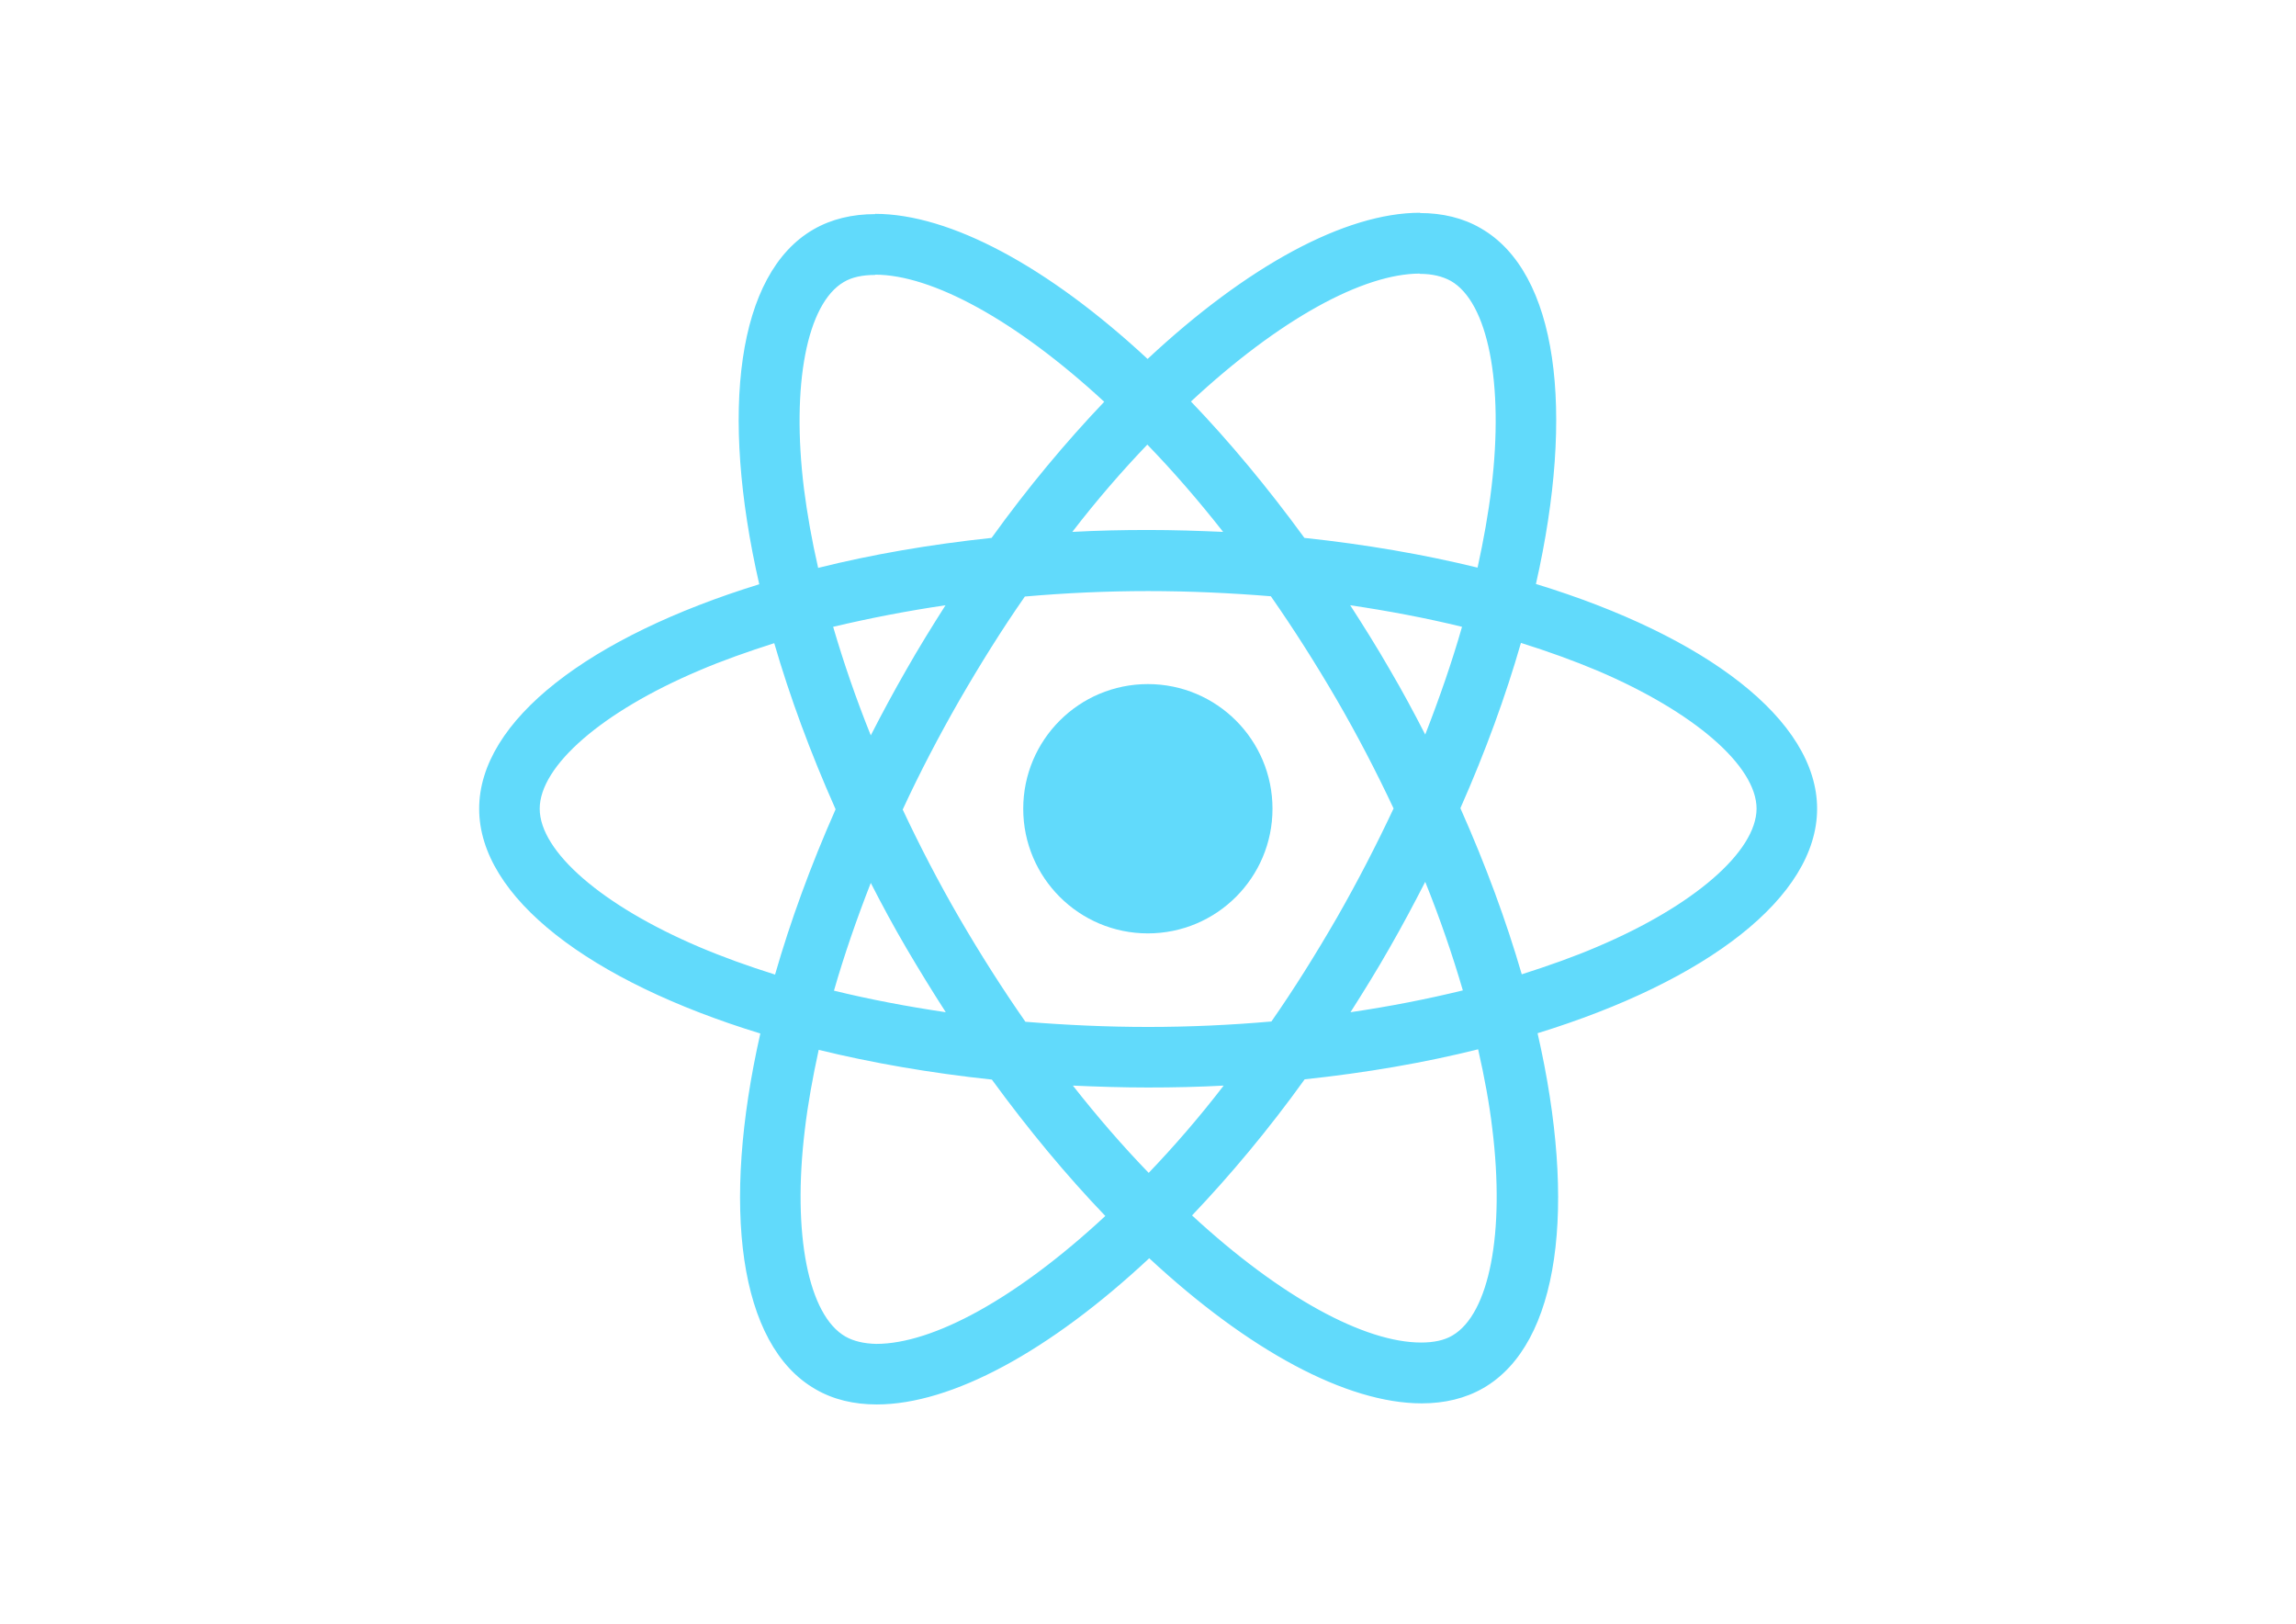
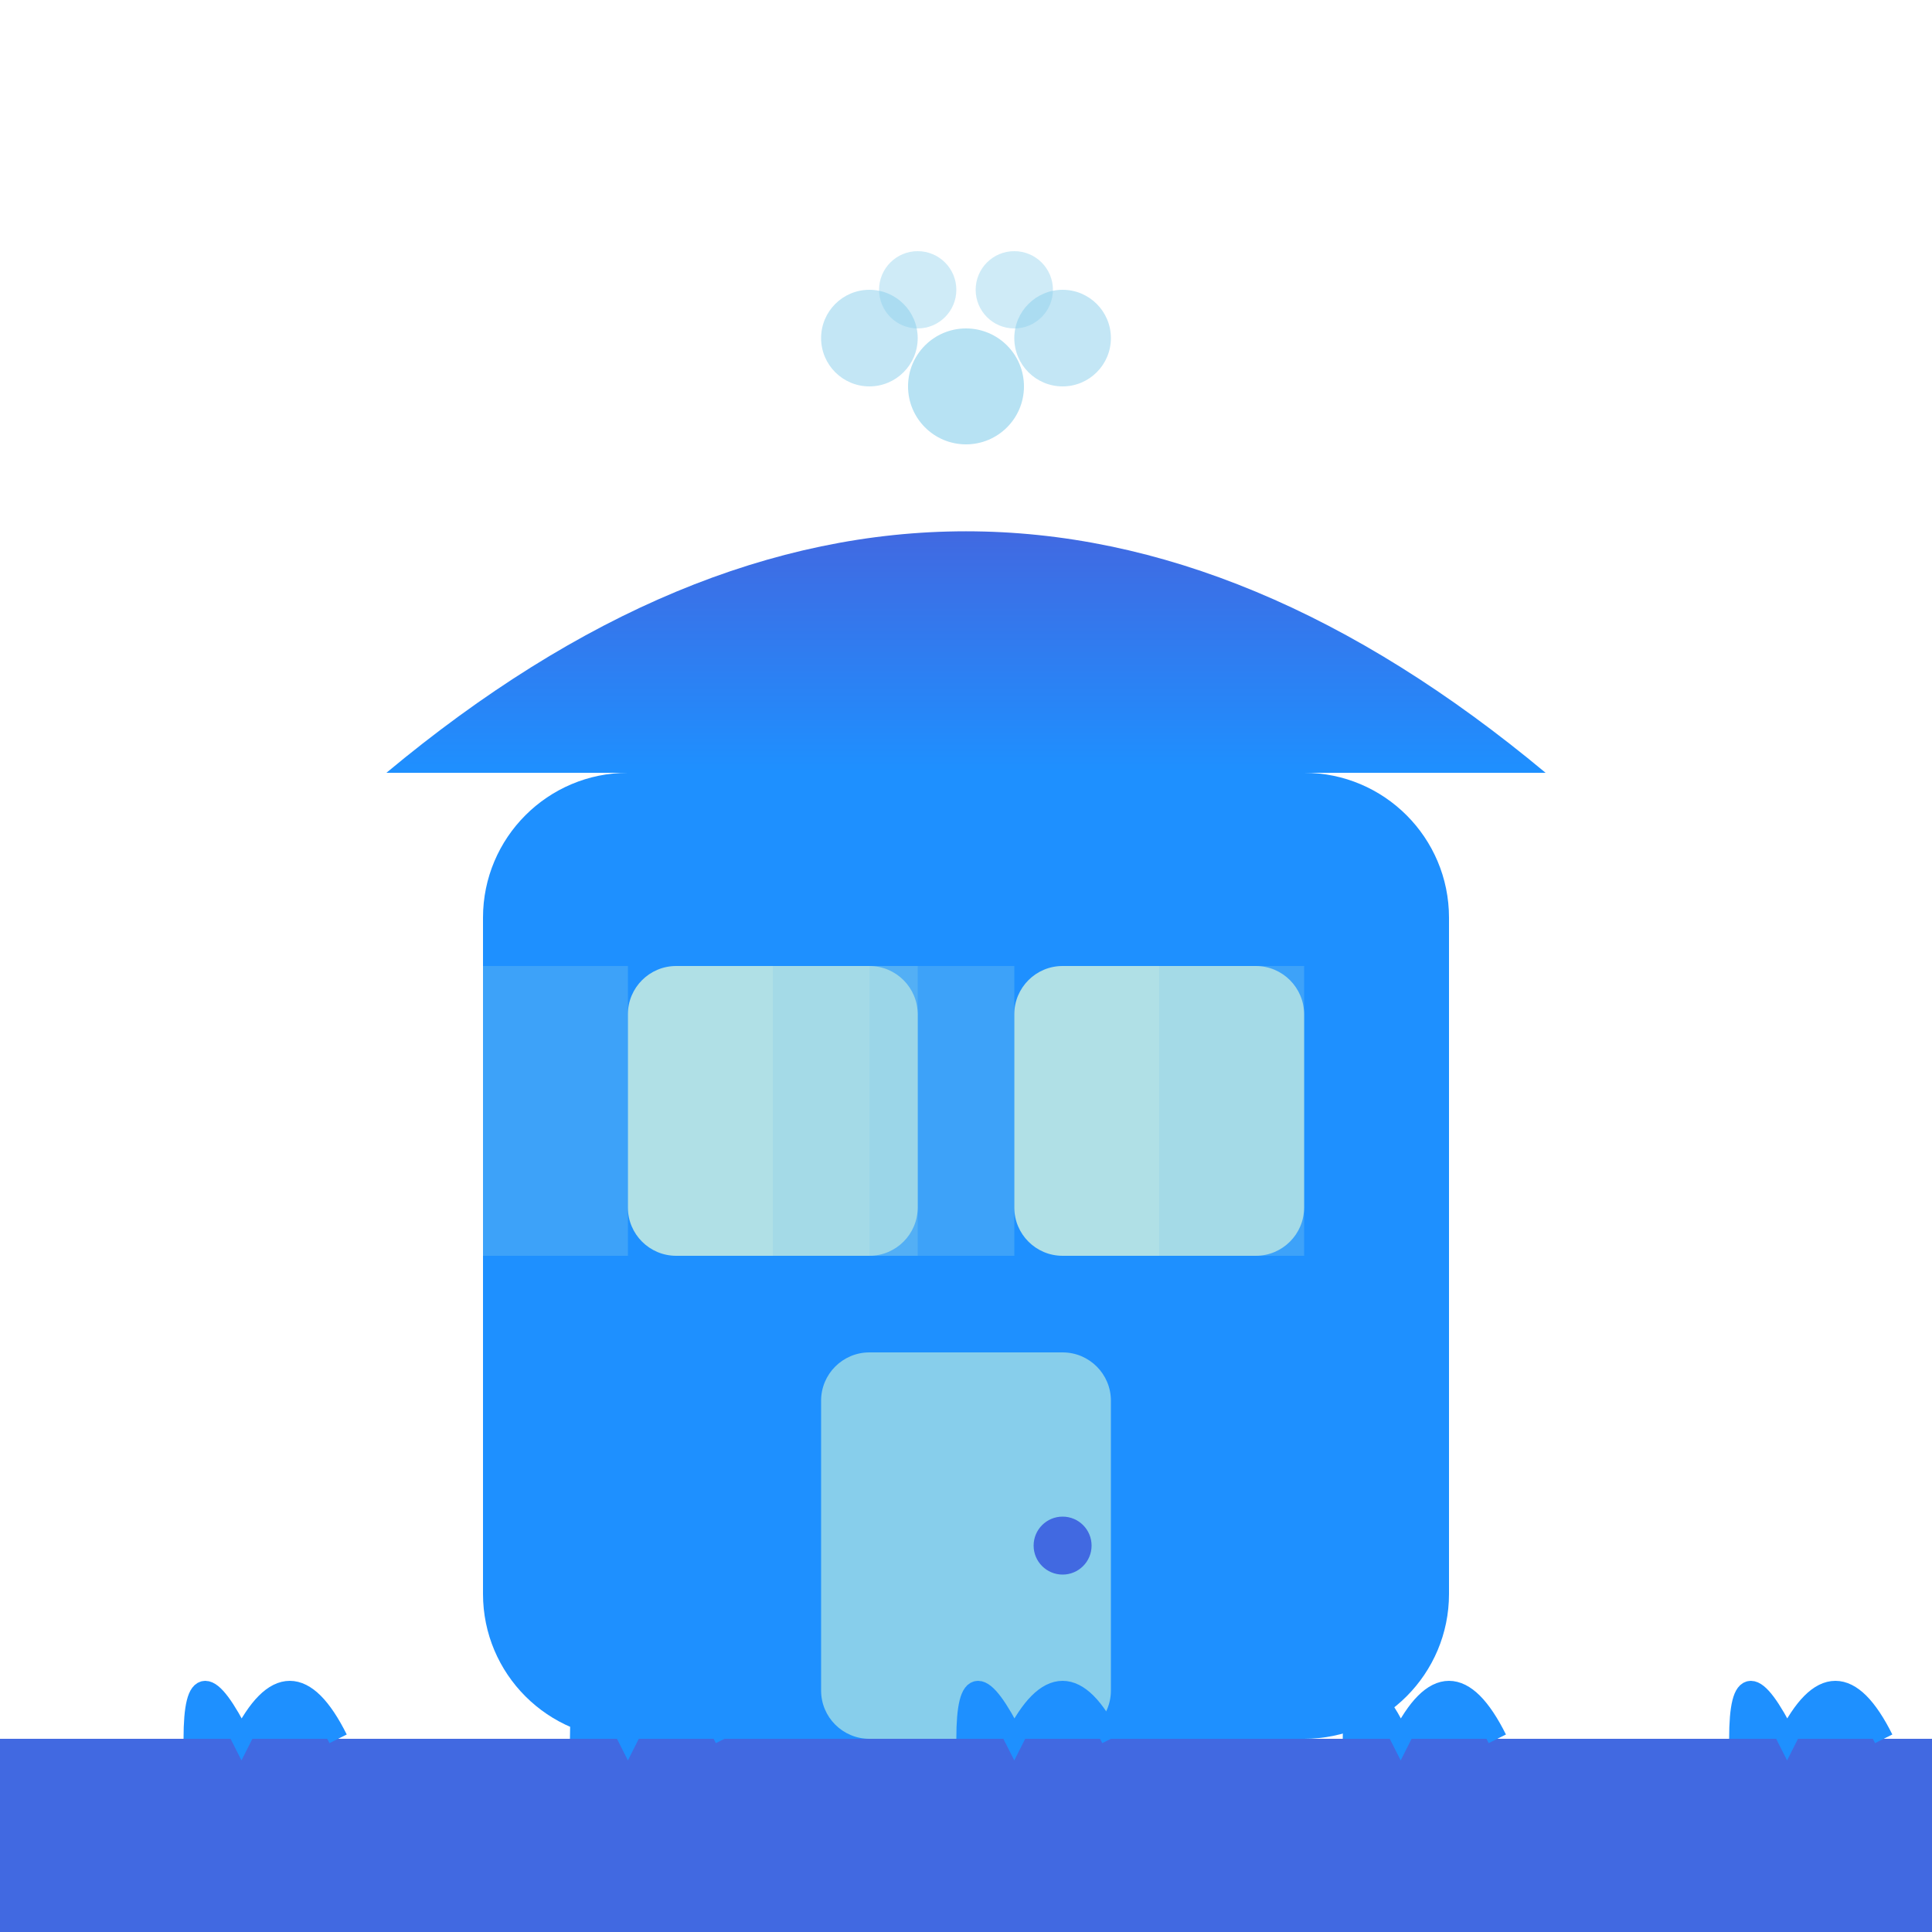
- <svg xmlns="http://www.w3.org/2000/svg" viewBox="0 0 841.9 595.3">
-   <g fill="#61DAFB">
-     <path d="M666.3 296.5c0-32.5-40.7-63.3-103.1-82.4 14.4-63.6 8-114.2-20.2-130.4-6.5-3.8-14.1-5.6-22.4-5.6v22.3c4.6 0 8.3.9 11.4 2.6 13.6 7.8 19.5 37.5 14.9 75.7-1.1 9.4-2.9 19.3-5.1 29.4-19.6-4.8-41-8.5-63.5-10.9-13.5-18.5-27.5-35.3-41.6-50 32.6-30.3 63.2-46.9 84-46.9V78c-27.5 0-63.5 19.6-99.9 53.6-36.4-33.8-72.4-53.2-99.9-53.2v22.3c20.7 0 51.4 16.5 84 46.6-14 14.7-28 31.4-41.3 49.9-22.6 2.4-44 6.1-63.6 11-2.3-10-4-19.7-5.2-29-4.7-38.2 1.1-67.9 14.6-75.8 3-1.8 6.9-2.6 11.5-2.6V78.5c-8.4 0-16 1.8-22.6 5.6-28.1 16.2-34.4 66.7-19.9 130.1-62.2 19.2-102.7 49.9-102.7 82.3 0 32.5 40.7 63.3 103.1 82.4-14.4 63.6-8 114.2 20.2 130.4 6.5 3.8 14.1 5.6 22.5 5.6 27.5 0 63.5-19.6 99.9-53.6 36.4 33.8 72.4 53.2 99.9 53.2 8.4 0 16-1.8 22.6-5.6 28.1-16.2 34.4-66.7 19.9-130.1 62-19.1 102.5-49.9 102.5-82.3zm-130.2-66.7c-3.7 12.9-8.3 26.2-13.5 39.5-4.1-8-8.4-16-13.1-24-4.6-8-9.5-15.8-14.4-23.4 14.2 2.1 27.9 4.7 41 7.9zm-45.8 106.5c-7.8 13.5-15.8 26.3-24.1 38.2-14.9 1.3-30 2-45.2 2-15.1 0-30.2-.7-45-1.9-8.3-11.9-16.4-24.6-24.2-38-7.6-13.1-14.5-26.4-20.8-39.8 6.2-13.4 13.2-26.8 20.7-39.9 7.8-13.5 15.8-26.3 24.1-38.2 14.9-1.3 30-2 45.2-2 15.1 0 30.2.7 45 1.9 8.3 11.9 16.4 24.6 24.2 38 7.6 13.1 14.5 26.4 20.8 39.8-6.3 13.4-13.2 26.8-20.7 39.9zm32.3-13c5.4 13.4 10 26.8 13.8 39.8-13.1 3.2-26.9 5.9-41.2 8 4.9-7.7 9.8-15.6 14.4-23.7 4.6-8 8.9-16.1 13-24.1zM421.2 430c-9.3-9.6-18.6-20.3-27.8-32 9 .4 18.2.7 27.5.7 9.4 0 18.7-.2 27.8-.7-9 11.7-18.3 22.4-27.5 32zm-74.4-58.9c-14.2-2.1-27.9-4.7-41-7.9 3.7-12.9 8.3-26.2 13.5-39.5 4.1 8 8.4 16 13.1 24 4.7 8 9.5 15.8 14.4 23.4zM420.7 163c9.3 9.6 18.6 20.3 27.8 32-9-.4-18.2-.7-27.5-.7-9.4 0-18.7.2-27.8.7 9-11.7 18.3-22.4 27.5-32zm-74 58.9c-4.9 7.7-9.8 15.6-14.4 23.7-4.6 8-8.9 16-13 24-5.4-13.4-10-26.8-13.8-39.8 13.1-3.1 26.9-5.8 41.2-7.9zm-90.5 125.2c-35.4-15.1-58.3-34.9-58.3-50.6 0-15.7 22.9-35.6 58.3-50.6 8.6-3.7 18-7 27.7-10.1 5.7 19.6 13.2 40 22.5 60.9-9.2 20.8-16.6 41.1-22.2 60.6-9.9-3.1-19.3-6.5-28-10.2zM310 490c-13.6-7.8-19.5-37.5-14.9-75.7 1.1-9.4 2.9-19.3 5.1-29.4 19.6 4.8 41 8.5 63.5 10.9 13.5 18.5 27.5 35.3 41.6 50-32.6 30.3-63.2 46.9-84 46.9-4.5-.1-8.3-1-11.3-2.7zm237.2-76.2c4.7 38.2-1.1 67.9-14.6 75.8-3 1.8-6.9 2.6-11.5 2.6-20.7 0-51.4-16.5-84-46.6 14-14.7 28-31.4 41.3-49.9 22.6-2.4 44-6.1 63.6-11 2.3 10.1 4.1 19.8 5.2 29.1zm38.5-66.7c-8.6 3.7-18 7-27.7 10.1-5.7-19.6-13.2-40-22.5-60.9 9.2-20.8 16.6-41.1 22.2-60.6 9.9 3.1 19.3 6.5 28.1 10.2 35.4 15.1 58.3 34.9 58.3 50.6-.1 15.7-23 35.6-58.4 50.6zM320.8 78.4z" />
-     <circle cx="420.9" cy="296.5" r="45.7" />
-     <path d="M520.5 78.1z" />
-   </g>
+ <svg xmlns="http://www.w3.org/2000/svg" width="200" height="200" viewBox="0 0 200 200">
+   <rect x="50" y="80" width="100" height="100" fill="#1E90FF" rx="15" />
+   <defs>
+     <linearGradient id="roofGradient" x1="0%" y1="0%" x2="0%" y2="100%">
+       <stop offset="0%" style="stop-color:#4169E1;stop-opacity:1" />
+       <stop offset="100%" style="stop-color:#1E90FF;stop-opacity:1" />
+     </linearGradient>
+   </defs>
+   <path d="M40 80 Q100 30 160 80" fill="url(#roofGradient)" />
+   <rect x="85" y="140" width="30" height="40" fill="#87CEEB" rx="5" />
+   <circle cx="110" cy="160" r="3" fill="#4169E1" />
+   <rect x="65" y="100" width="30" height="30" fill="#B0E0E6" rx="5" />
+   <rect x="105" y="100" width="30" height="30" fill="#B0E0E6" rx="5" />
+   <path d="M65 100 L65 130 L50 130 L50 100 Z" fill="#87CEEB" opacity="0.3" />
+   <path d="M95 100 L95 130 L80 130 L80 100 Z" fill="#87CEEB" opacity="0.3" />
+   <path d="M105 100 L105 130 L90 130 L90 100 Z" fill="#87CEEB" opacity="0.3" />
+   <path d="M135 100 L135 130 L120 130 L120 100 Z" fill="#87CEEB" opacity="0.3" />
+   <circle cx="100" cy="40" r="6" fill="#87CEEB" opacity="0.6" />
+   <circle cx="90" cy="35" r="5" fill="#87CEEB" opacity="0.5" />
+   <circle cx="110" cy="35" r="5" fill="#87CEEB" opacity="0.5" />
+   <circle cx="95" cy="30" r="4" fill="#87CEEB" opacity="0.4" />
+   <circle cx="105" cy="30" r="4" fill="#87CEEB" opacity="0.4" />
+   <rect x="0" y="180" width="200" height="20" fill="#4169E1" />
+   <path d="M20 180 Q20 170 25 180 Q30 170 35 180" fill="#1E90FF" stroke="#1E90FF" stroke-width="2" />
+   <path d="M60 180 Q60 170 65 180 Q70 170 75 180" fill="#1E90FF" stroke="#1E90FF" stroke-width="2" />
+   <path d="M100 180 Q100 170 105 180 Q110 170 115 180" fill="#1E90FF" stroke="#1E90FF" stroke-width="2" />
+   <path d="M140 180 Q140 170 145 180 Q150 170 155 180" fill="#1E90FF" stroke="#1E90FF" stroke-width="2" />
+   <path d="M180 180 Q180 170 185 180 Q190 170 195 180" fill="#1E90FF" stroke="#1E90FF" stroke-width="2" />
</svg>
